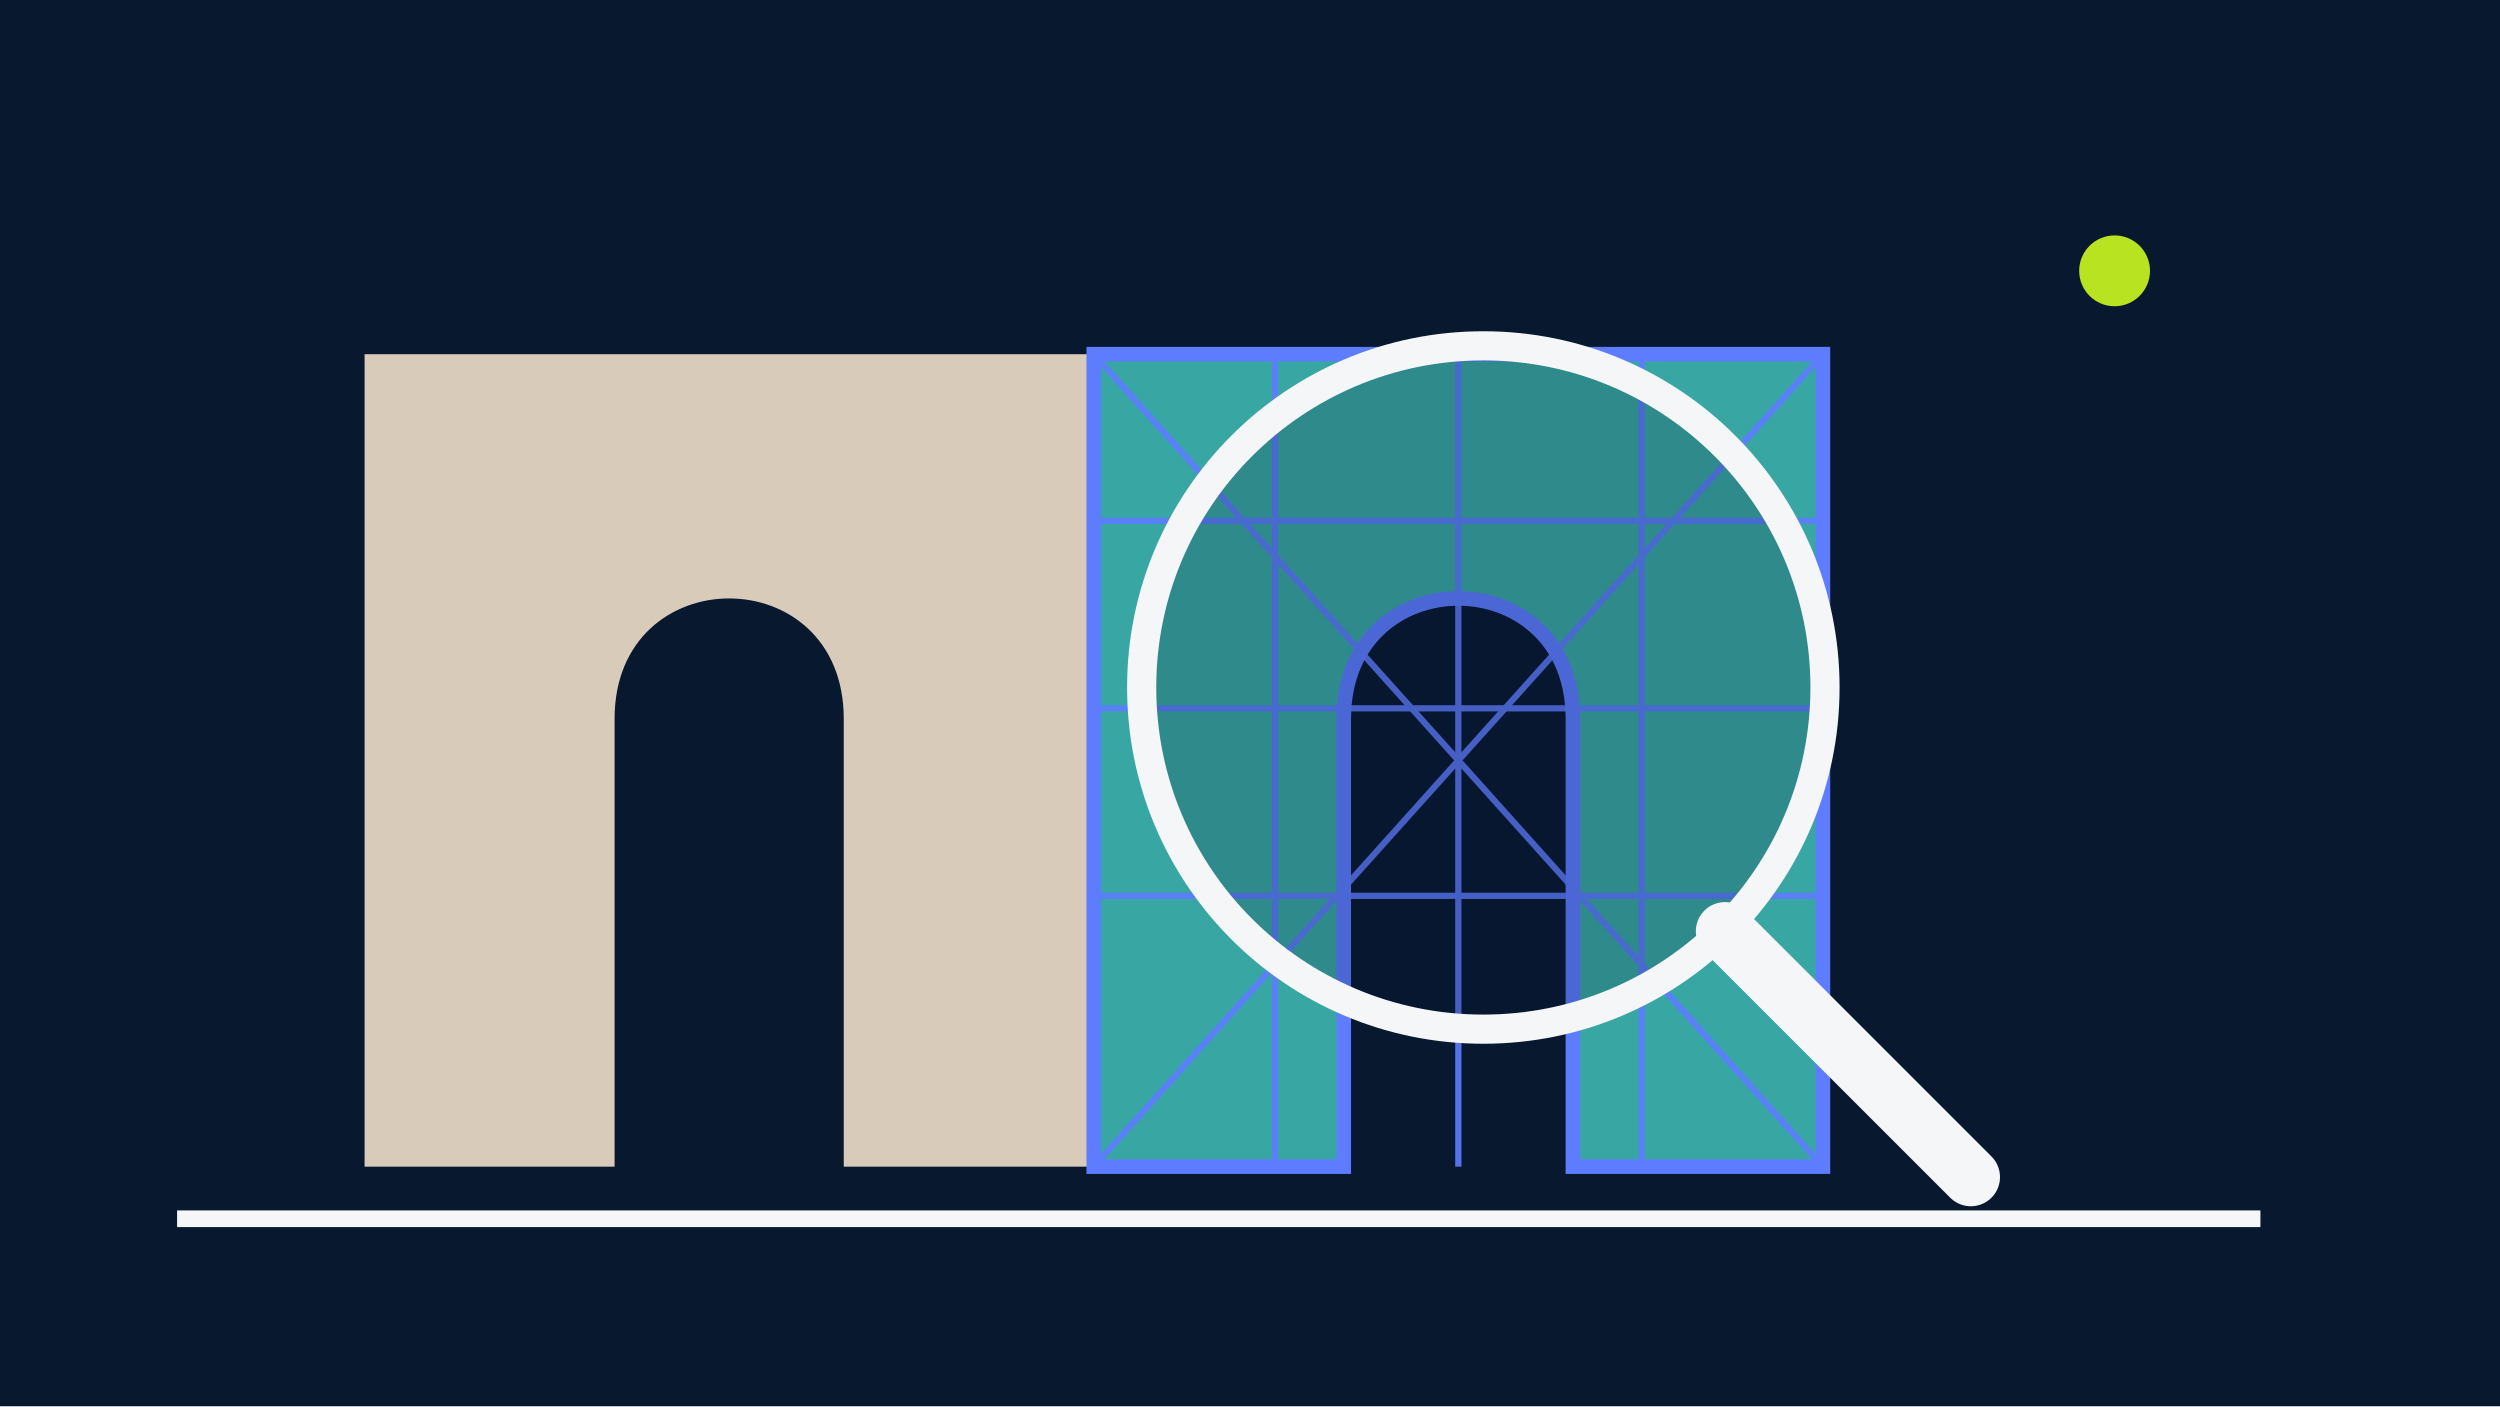
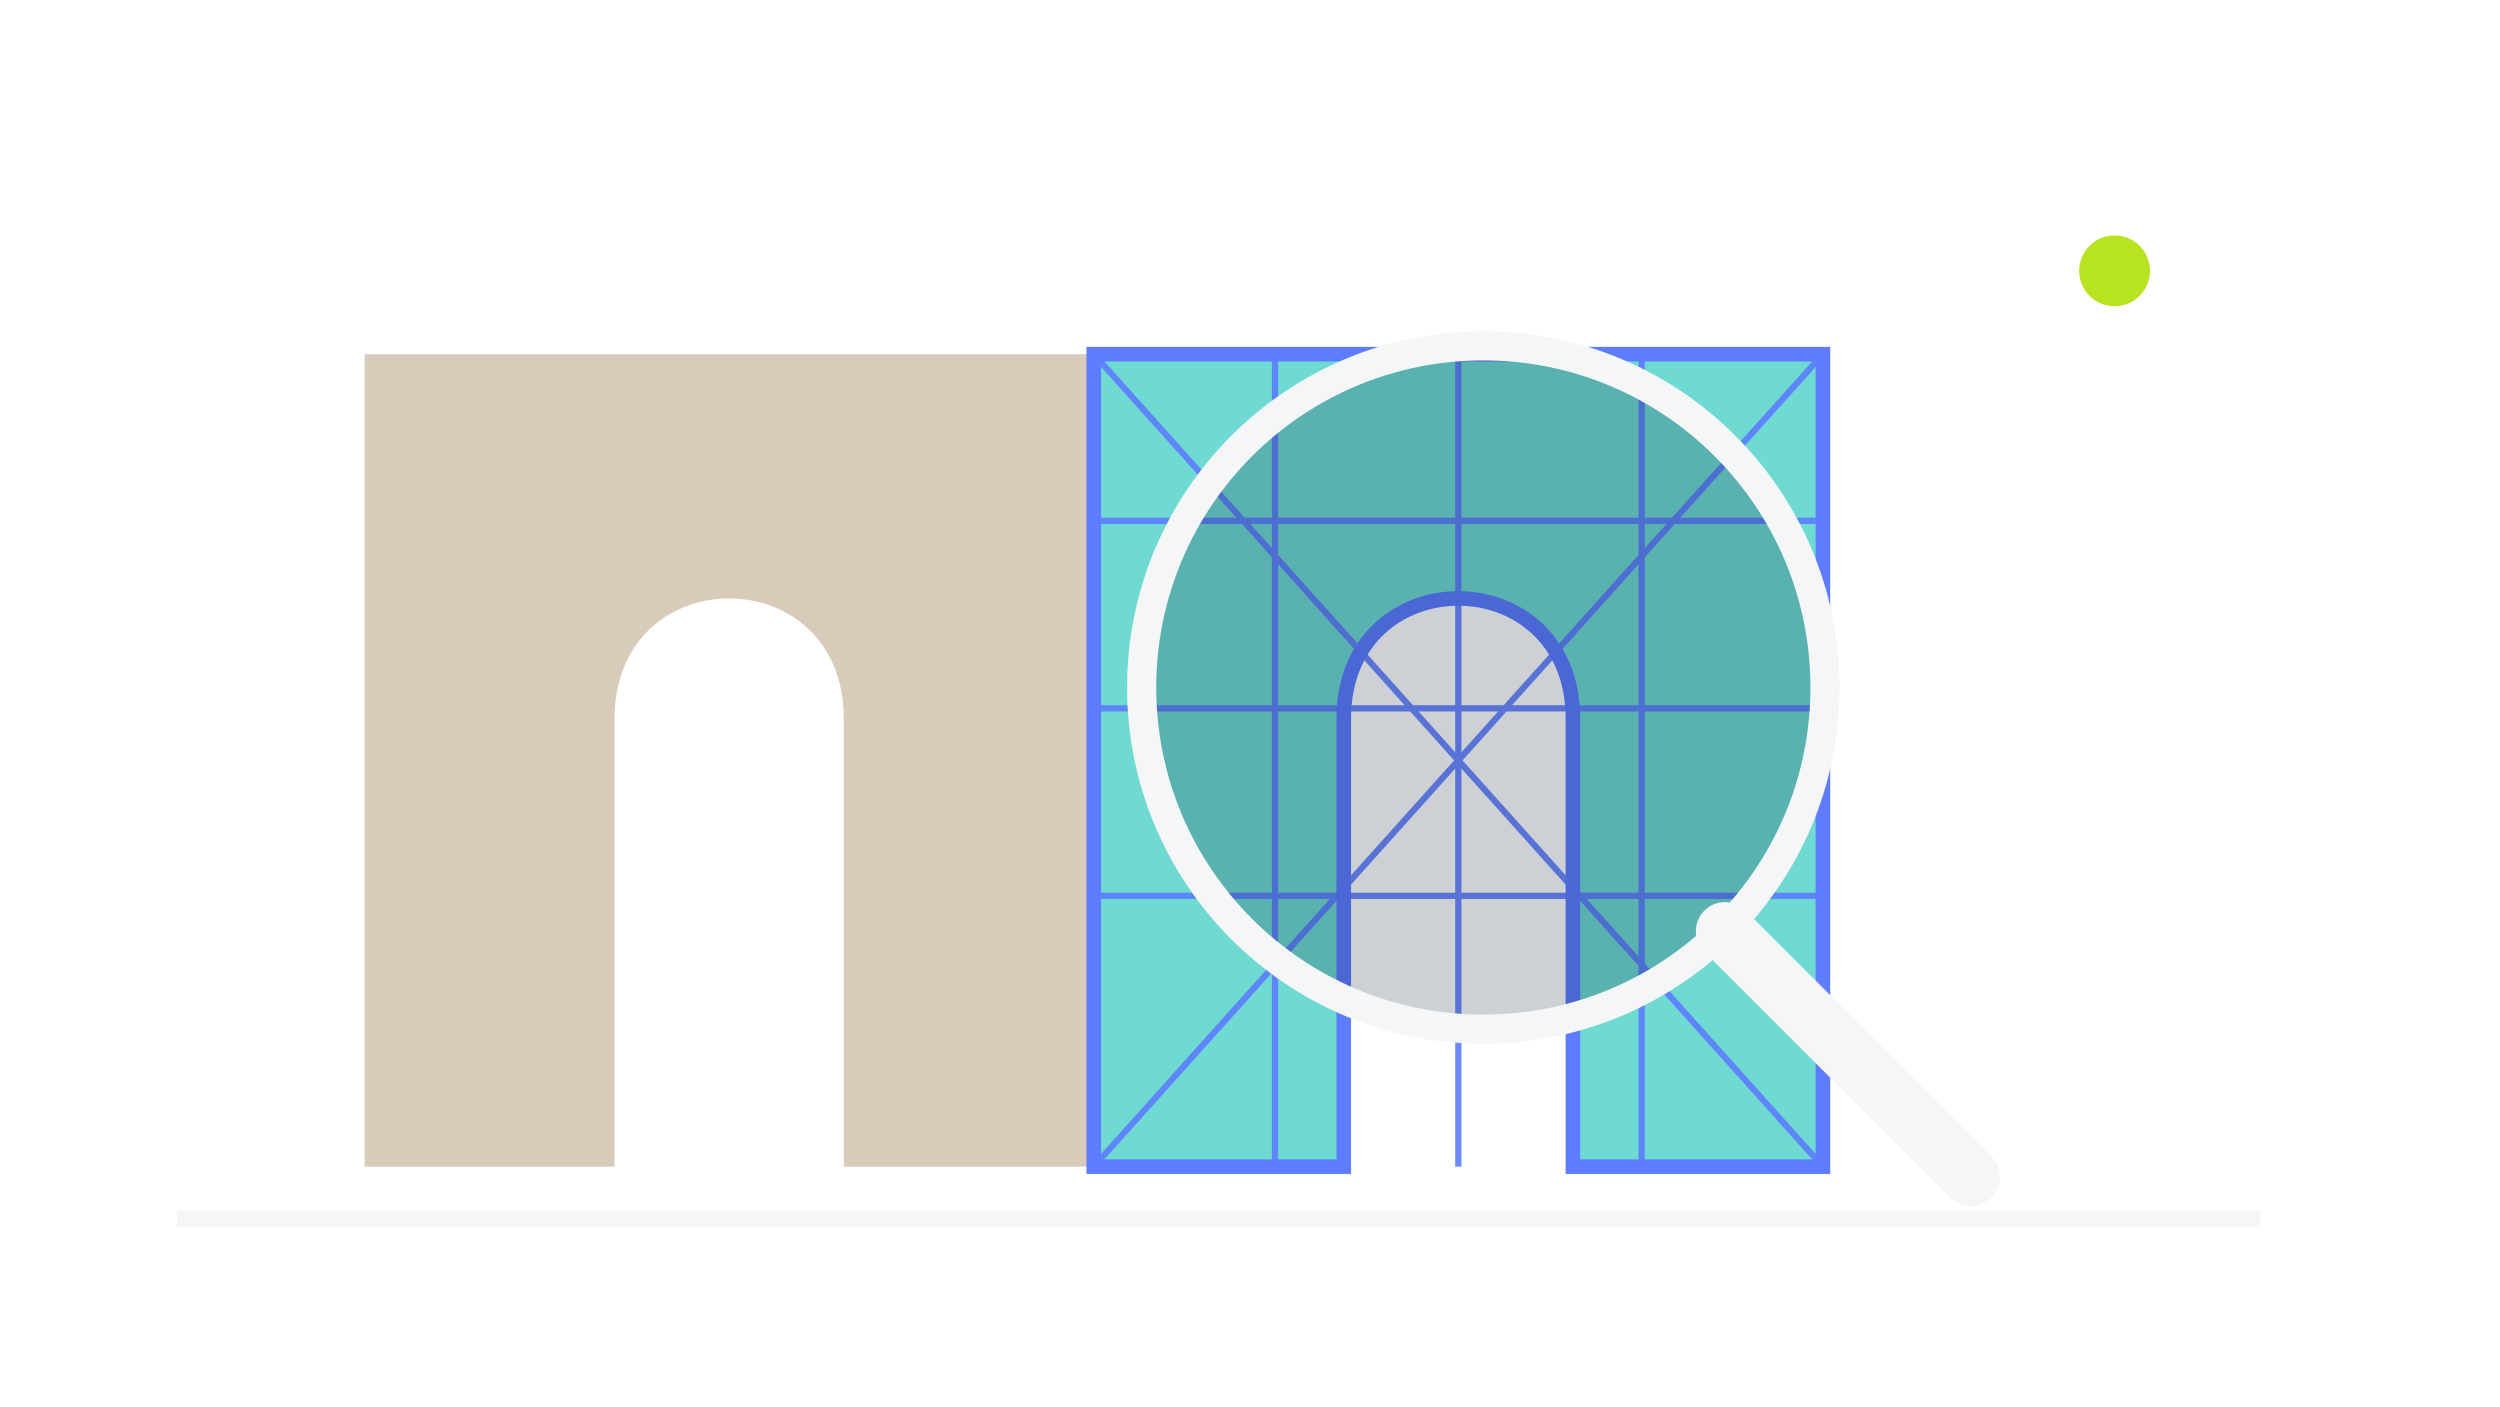
<svg xmlns="http://www.w3.org/2000/svg" viewBox="0 0 1200 675" role="img" aria-labelledby="t d">
-   <rect width="1200" height="675" fill="#07182f" />
  <path d="M175 560V170h350v390H405V345c0-77-110-77-110 0v215Z" fill="#d9cbb9" />
  <path d="M525 560V170h350v390H755V345c0-77-110-77-110 0v215Z" fill="#46cfc4" fill-opacity=".78" stroke="#5d7cff" stroke-width="7" />
  <g fill="none" stroke="#5d7cff" stroke-width="3" opacity=".9">
    <path d="M525 250h350M525 340h350M525 430h350M612 170v390M700 170v390M788 170v390" />
    <path d="M525 170 875 560M875 170 525 560" />
  </g>
  <circle cx="712" cy="330" r="164" fill="#07182f" fill-opacity=".2" stroke="#f4f6f8" stroke-width="14" />
  <path d="m828 447 118 118" stroke="#f4f6f8" stroke-width="28" stroke-linecap="round" />
  <path d="M85 585h1000" stroke="#f4f6f8" stroke-width="8" />
  <circle cx="1015" cy="130" r="17" fill="#b8e320" />
</svg>
